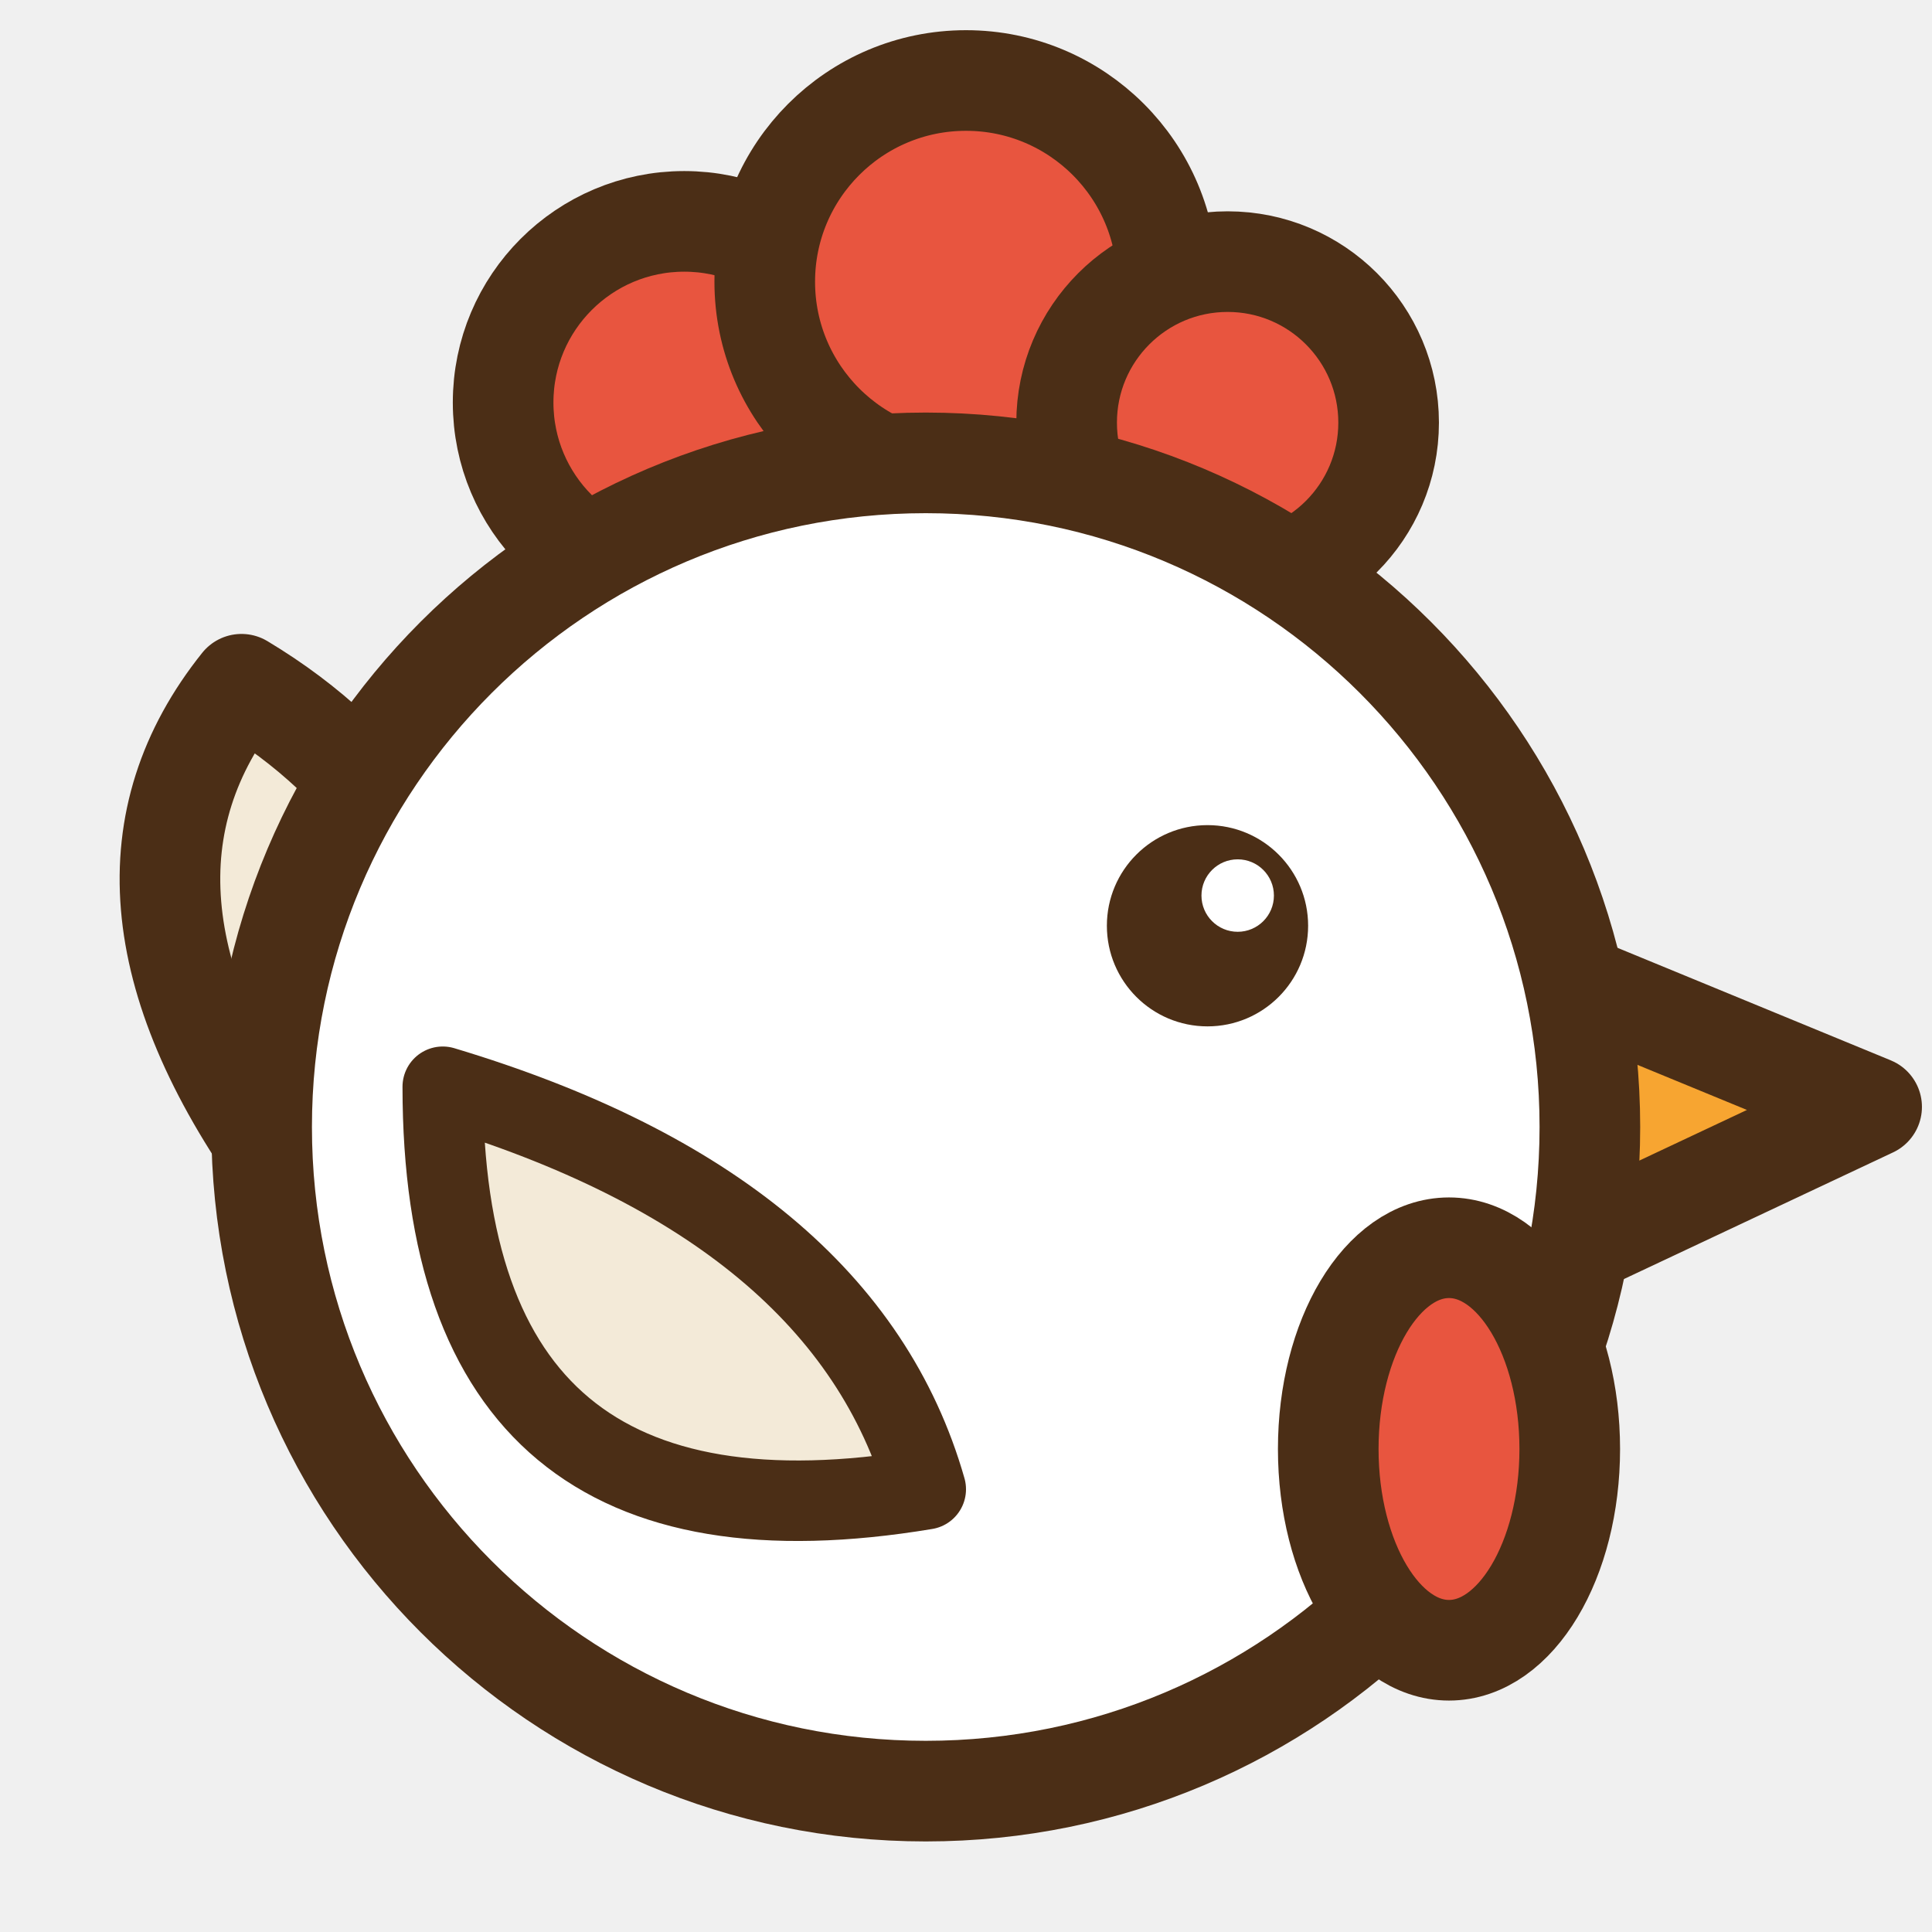
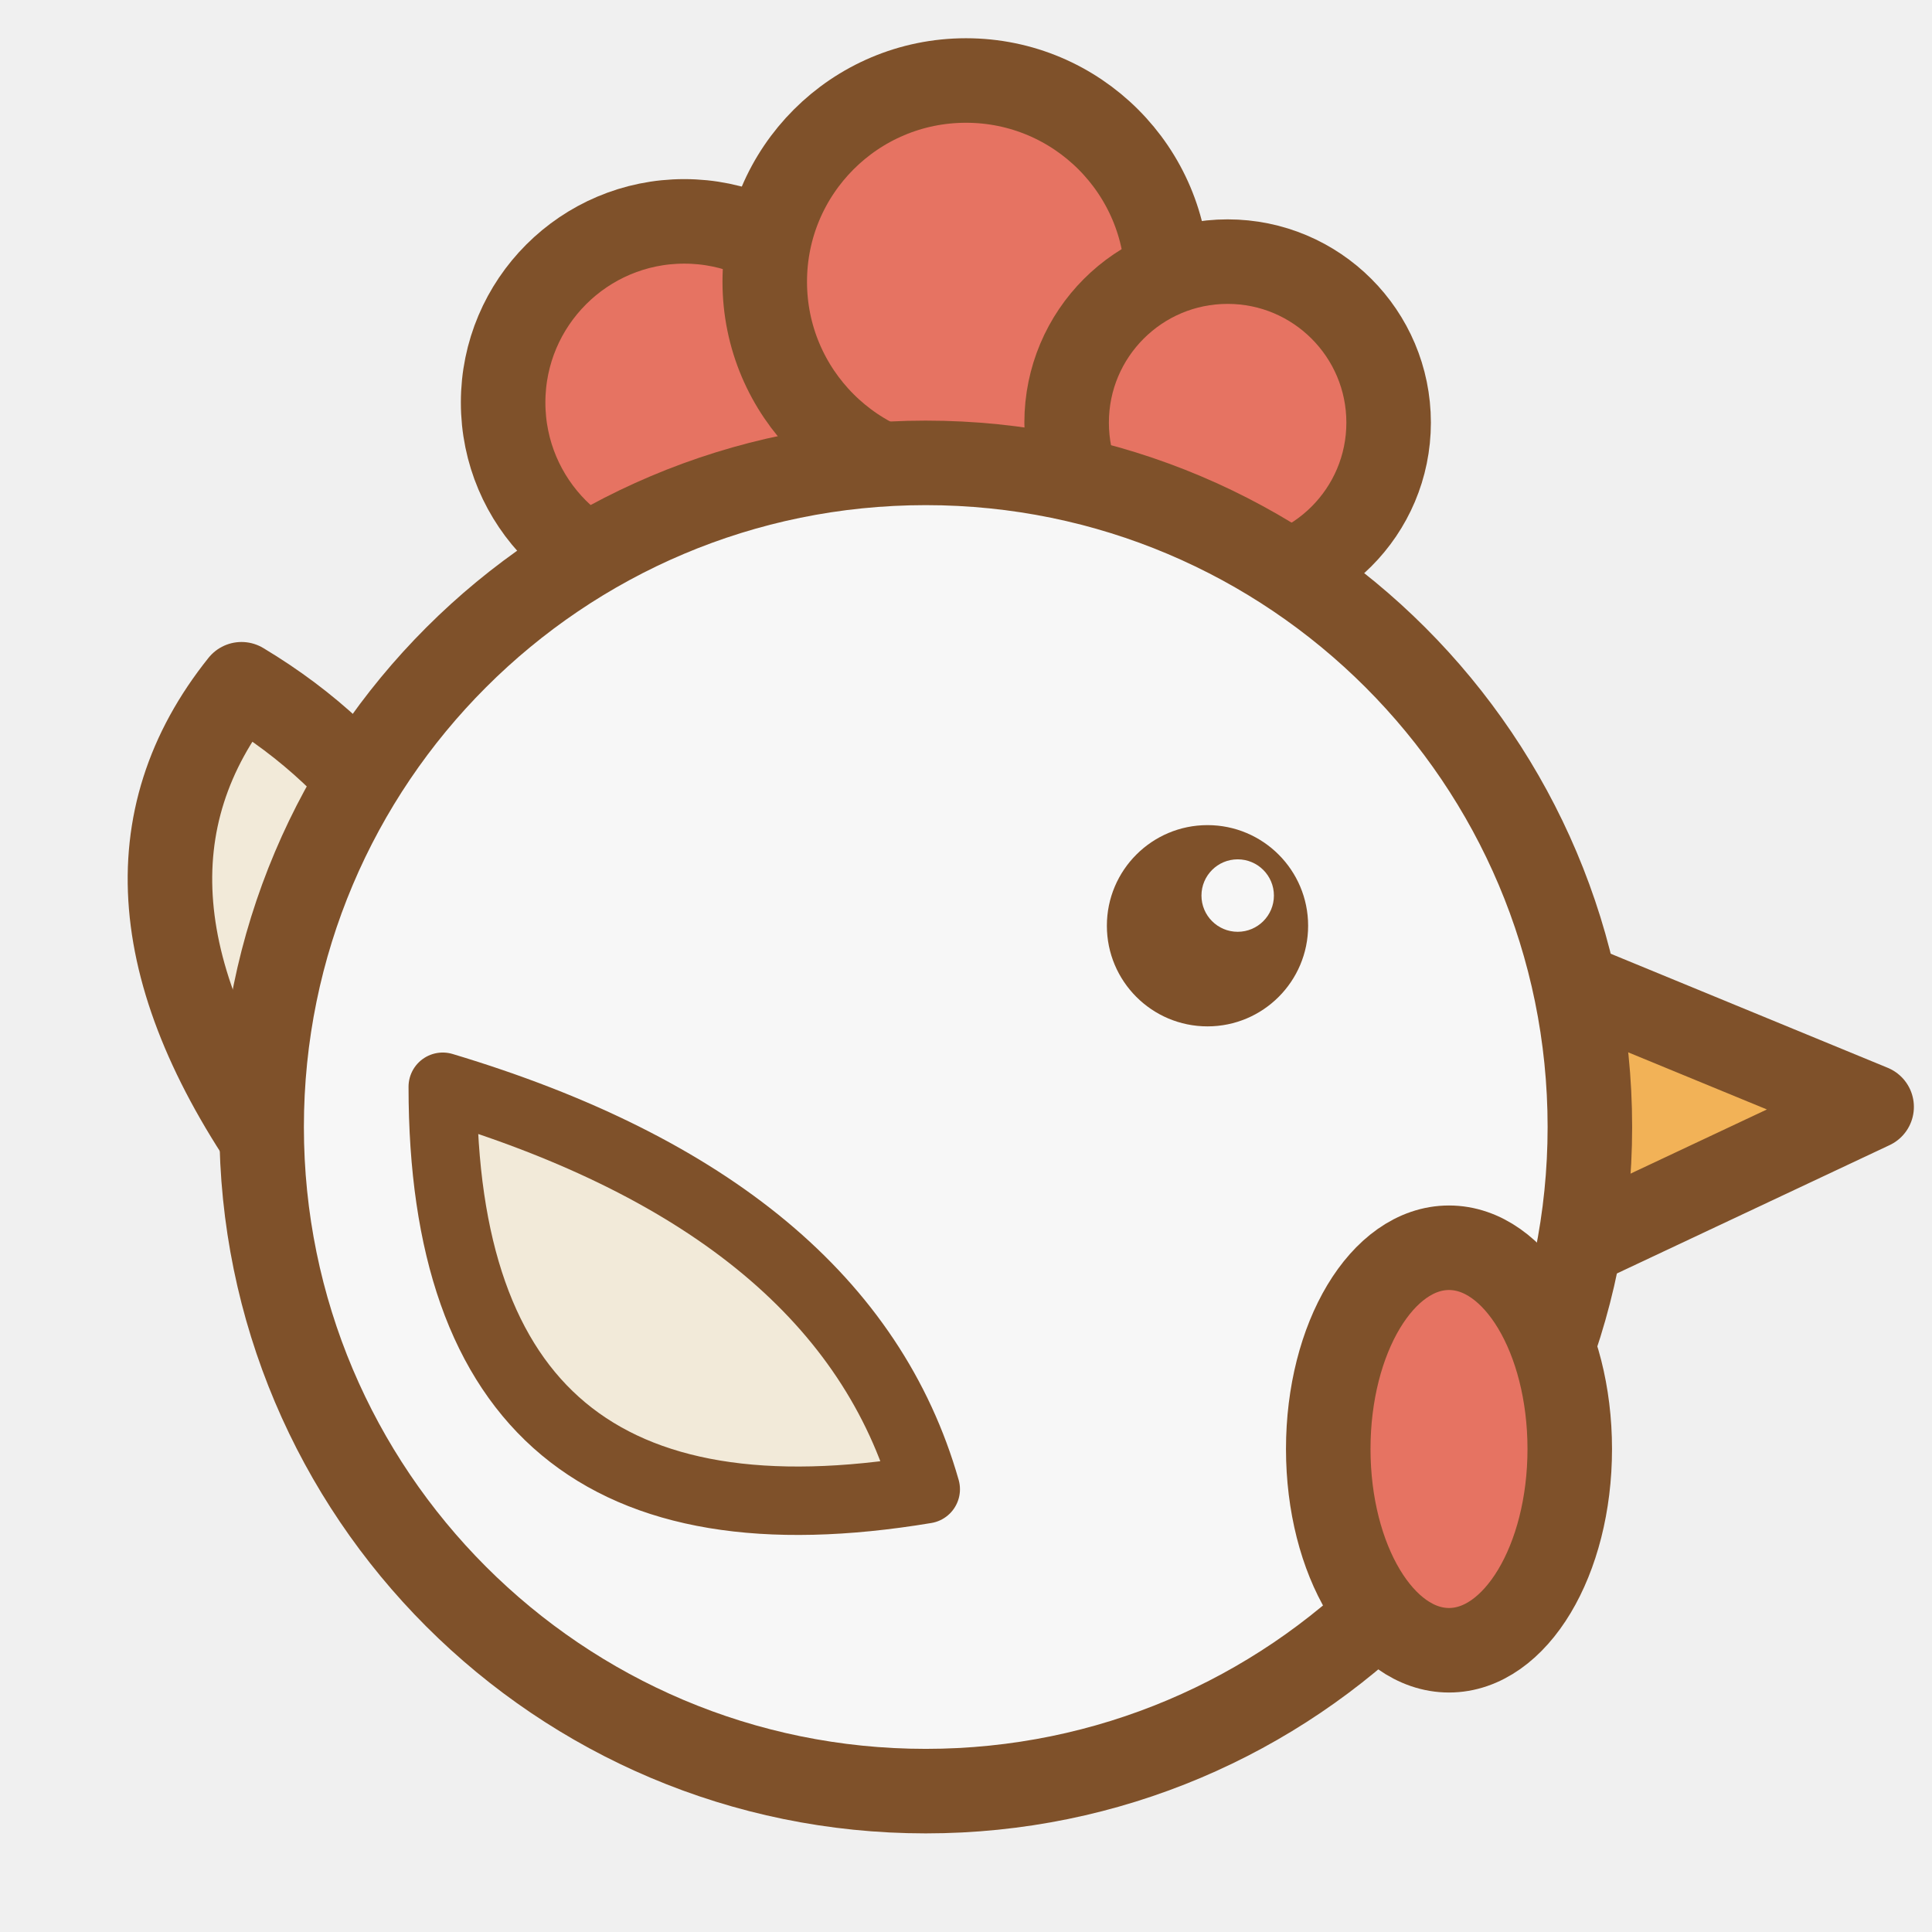
<svg xmlns="http://www.w3.org/2000/svg" width="96" height="96" viewBox="0 0 96 96">
-   <g stroke="#4b2e16" stroke-width="5" stroke-linejoin="round" stroke-linecap="round">
-     <circle cx="34" cy="20" r="9" fill="#e8553f" />
-     <circle cx="48" cy="14" r="10" fill="#e8553f" />
-     <circle cx="61" cy="21" r="8" fill="#e8553f" />
-     <path d="M14 58Q4 44 12 34Q22 40 24 52Z" fill="#f3ead8" />
-     <polygon points="76,48 93,55 76,63" fill="#f7a531" />
-     <circle cx="46" cy="56" r="33" fill="#ffffff" />
-     <ellipse cx="72" cy="72" rx="6" ry="10" fill="#e8553f" />
-     <path d="M22 54Q22 78 46 74Q42 60 22 54Z" fill="#f3ead8" stroke-width="4" />
+   <g stroke="#7F512A" stroke-width="4.2" stroke-linejoin="round" stroke-linecap="round">
+     <circle cx="34" cy="20" r="9" fill="#E67362" />
+     <circle cx="48" cy="14" r="10" fill="#E67362" />
+     <circle cx="61" cy="21" r="8" fill="#E67362" />
+     <path d="M14 58Q4 44 12 34Q22 40 24 52Z" fill="#F2EAD9" />
+     <polygon points="76,48 93,55 76,63" fill="#F2B257" />
+     <circle cx="46" cy="56" r="33" fill="#F7F7F7" />
+     <ellipse cx="72" cy="72" rx="6" ry="10" fill="#E67362" />
+     <path d="M22 54Q22 78 46 74Q42 60 22 54Z" fill="#F2EAD9" stroke-width="3.4" />
  </g>
-   <circle cx="60" cy="46" r="5" fill="#4b2e16" />
-   <circle cx="61.500" cy="44.500" r="1.800" fill="#ffffff" />
+   <circle cx="60" cy="46" r="5" fill="#7F512A" />
+   <circle cx="61.500" cy="44.500" r="1.800" fill="#F7F7F7" />
</svg>
